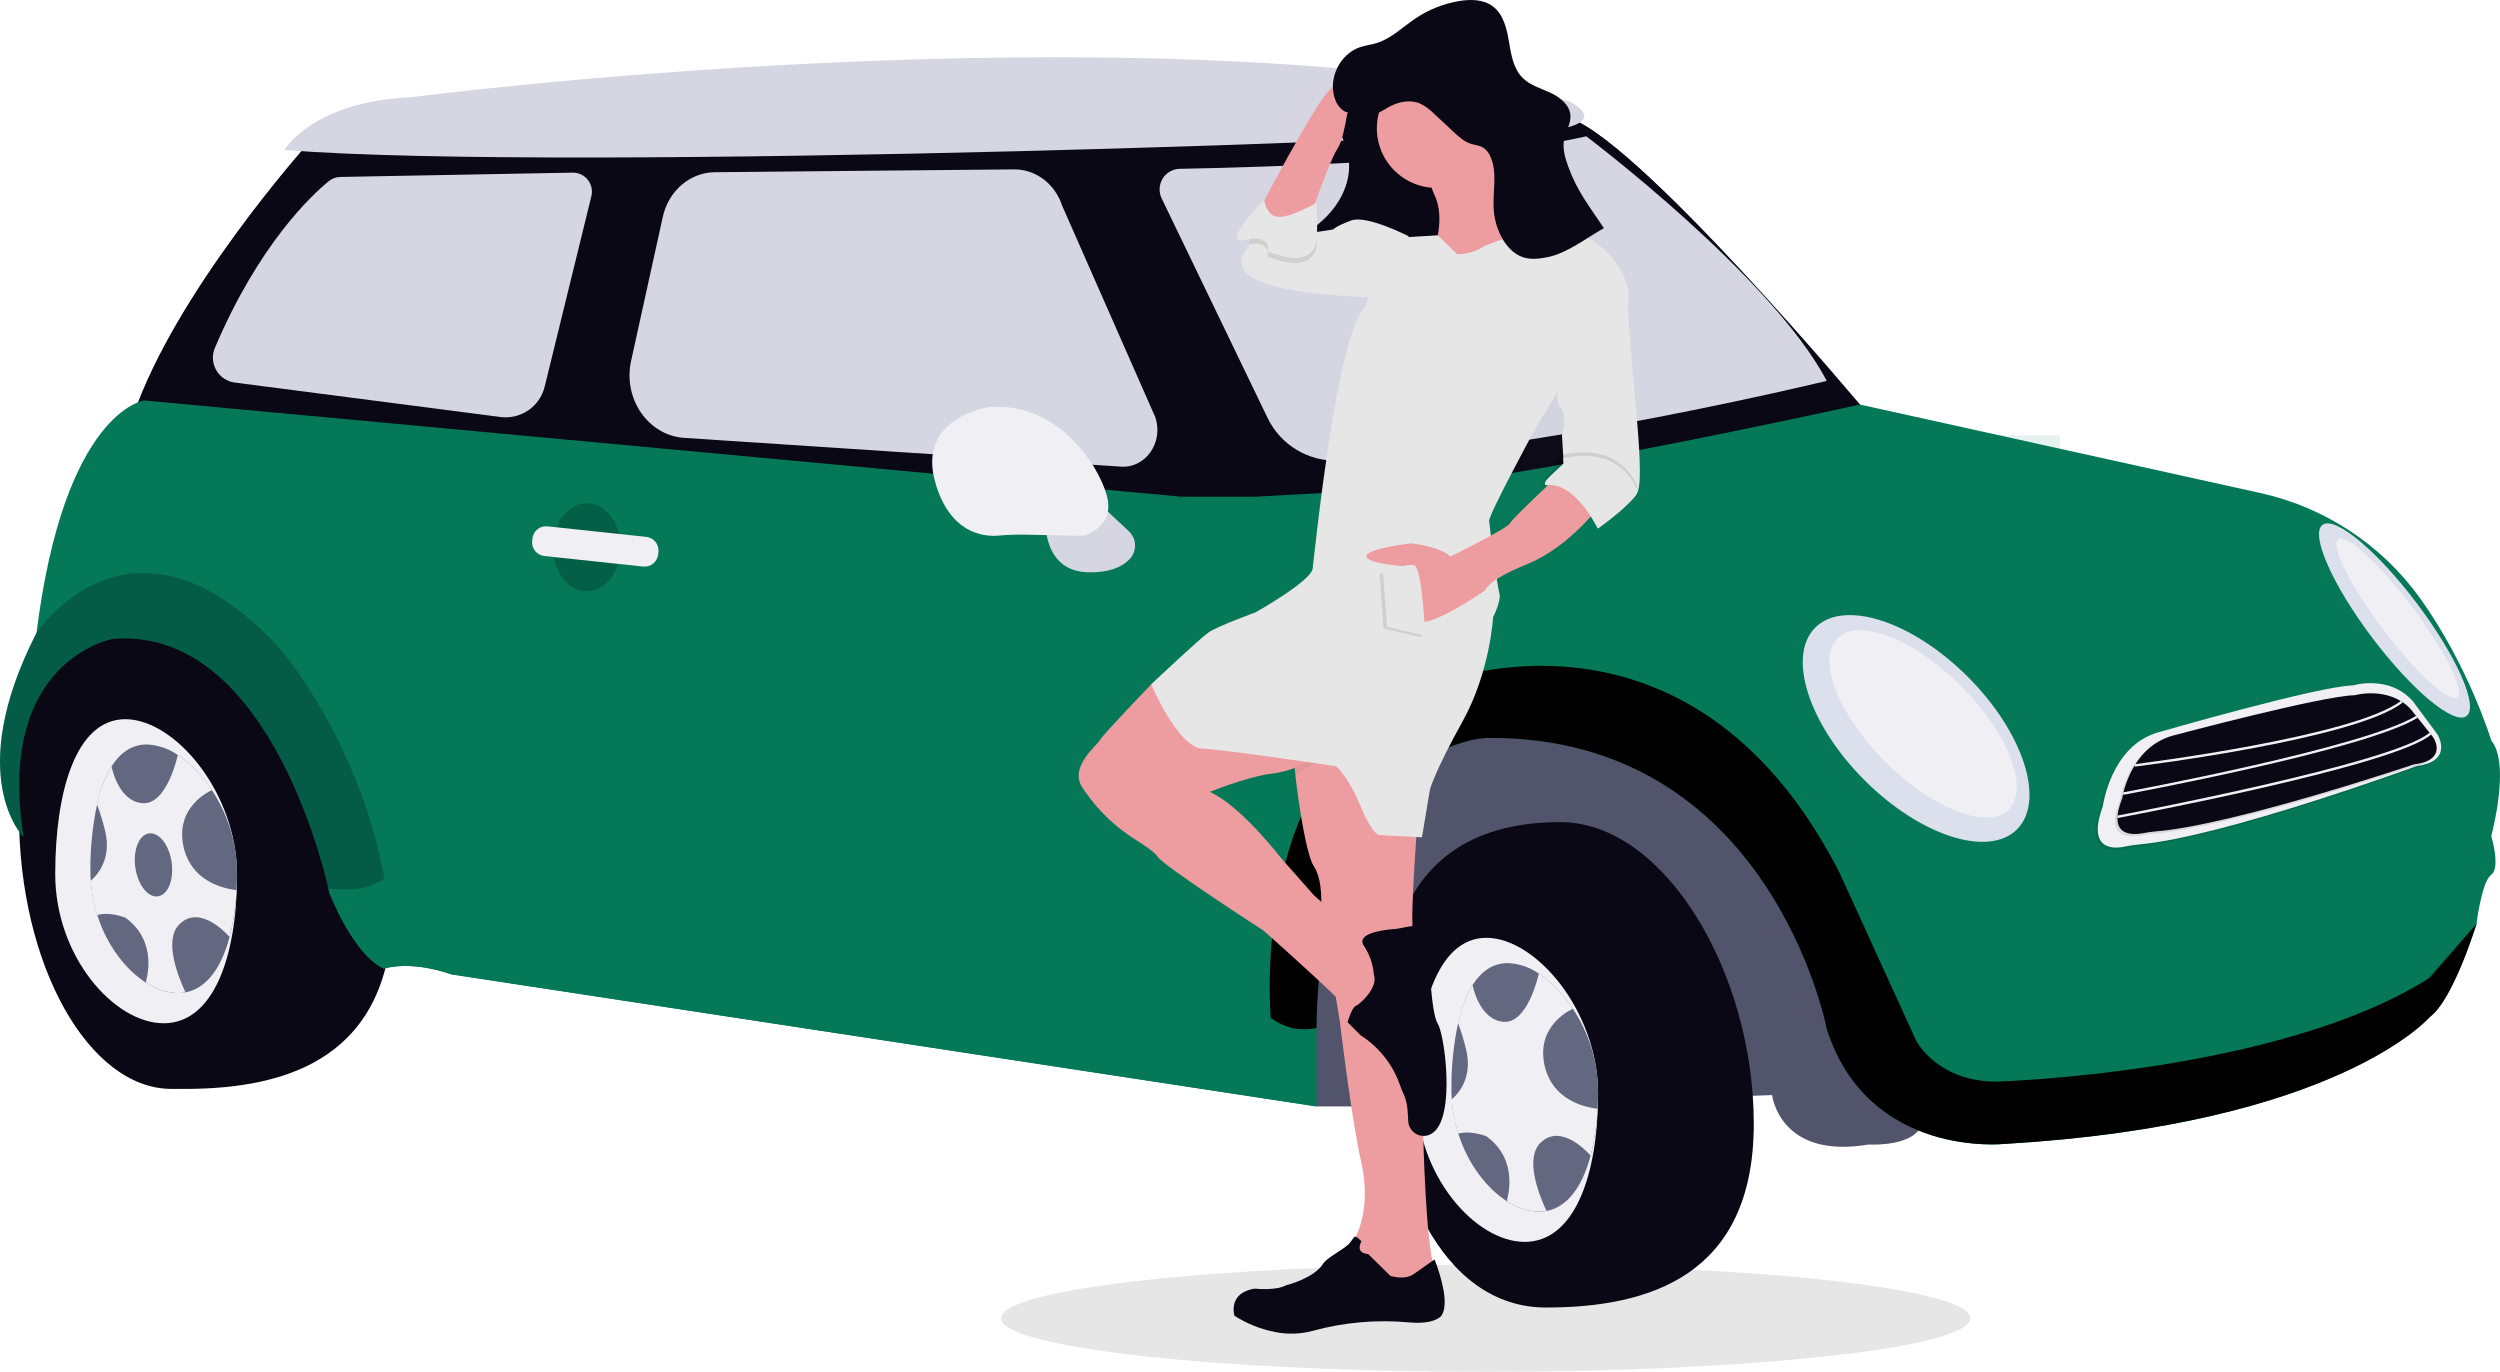
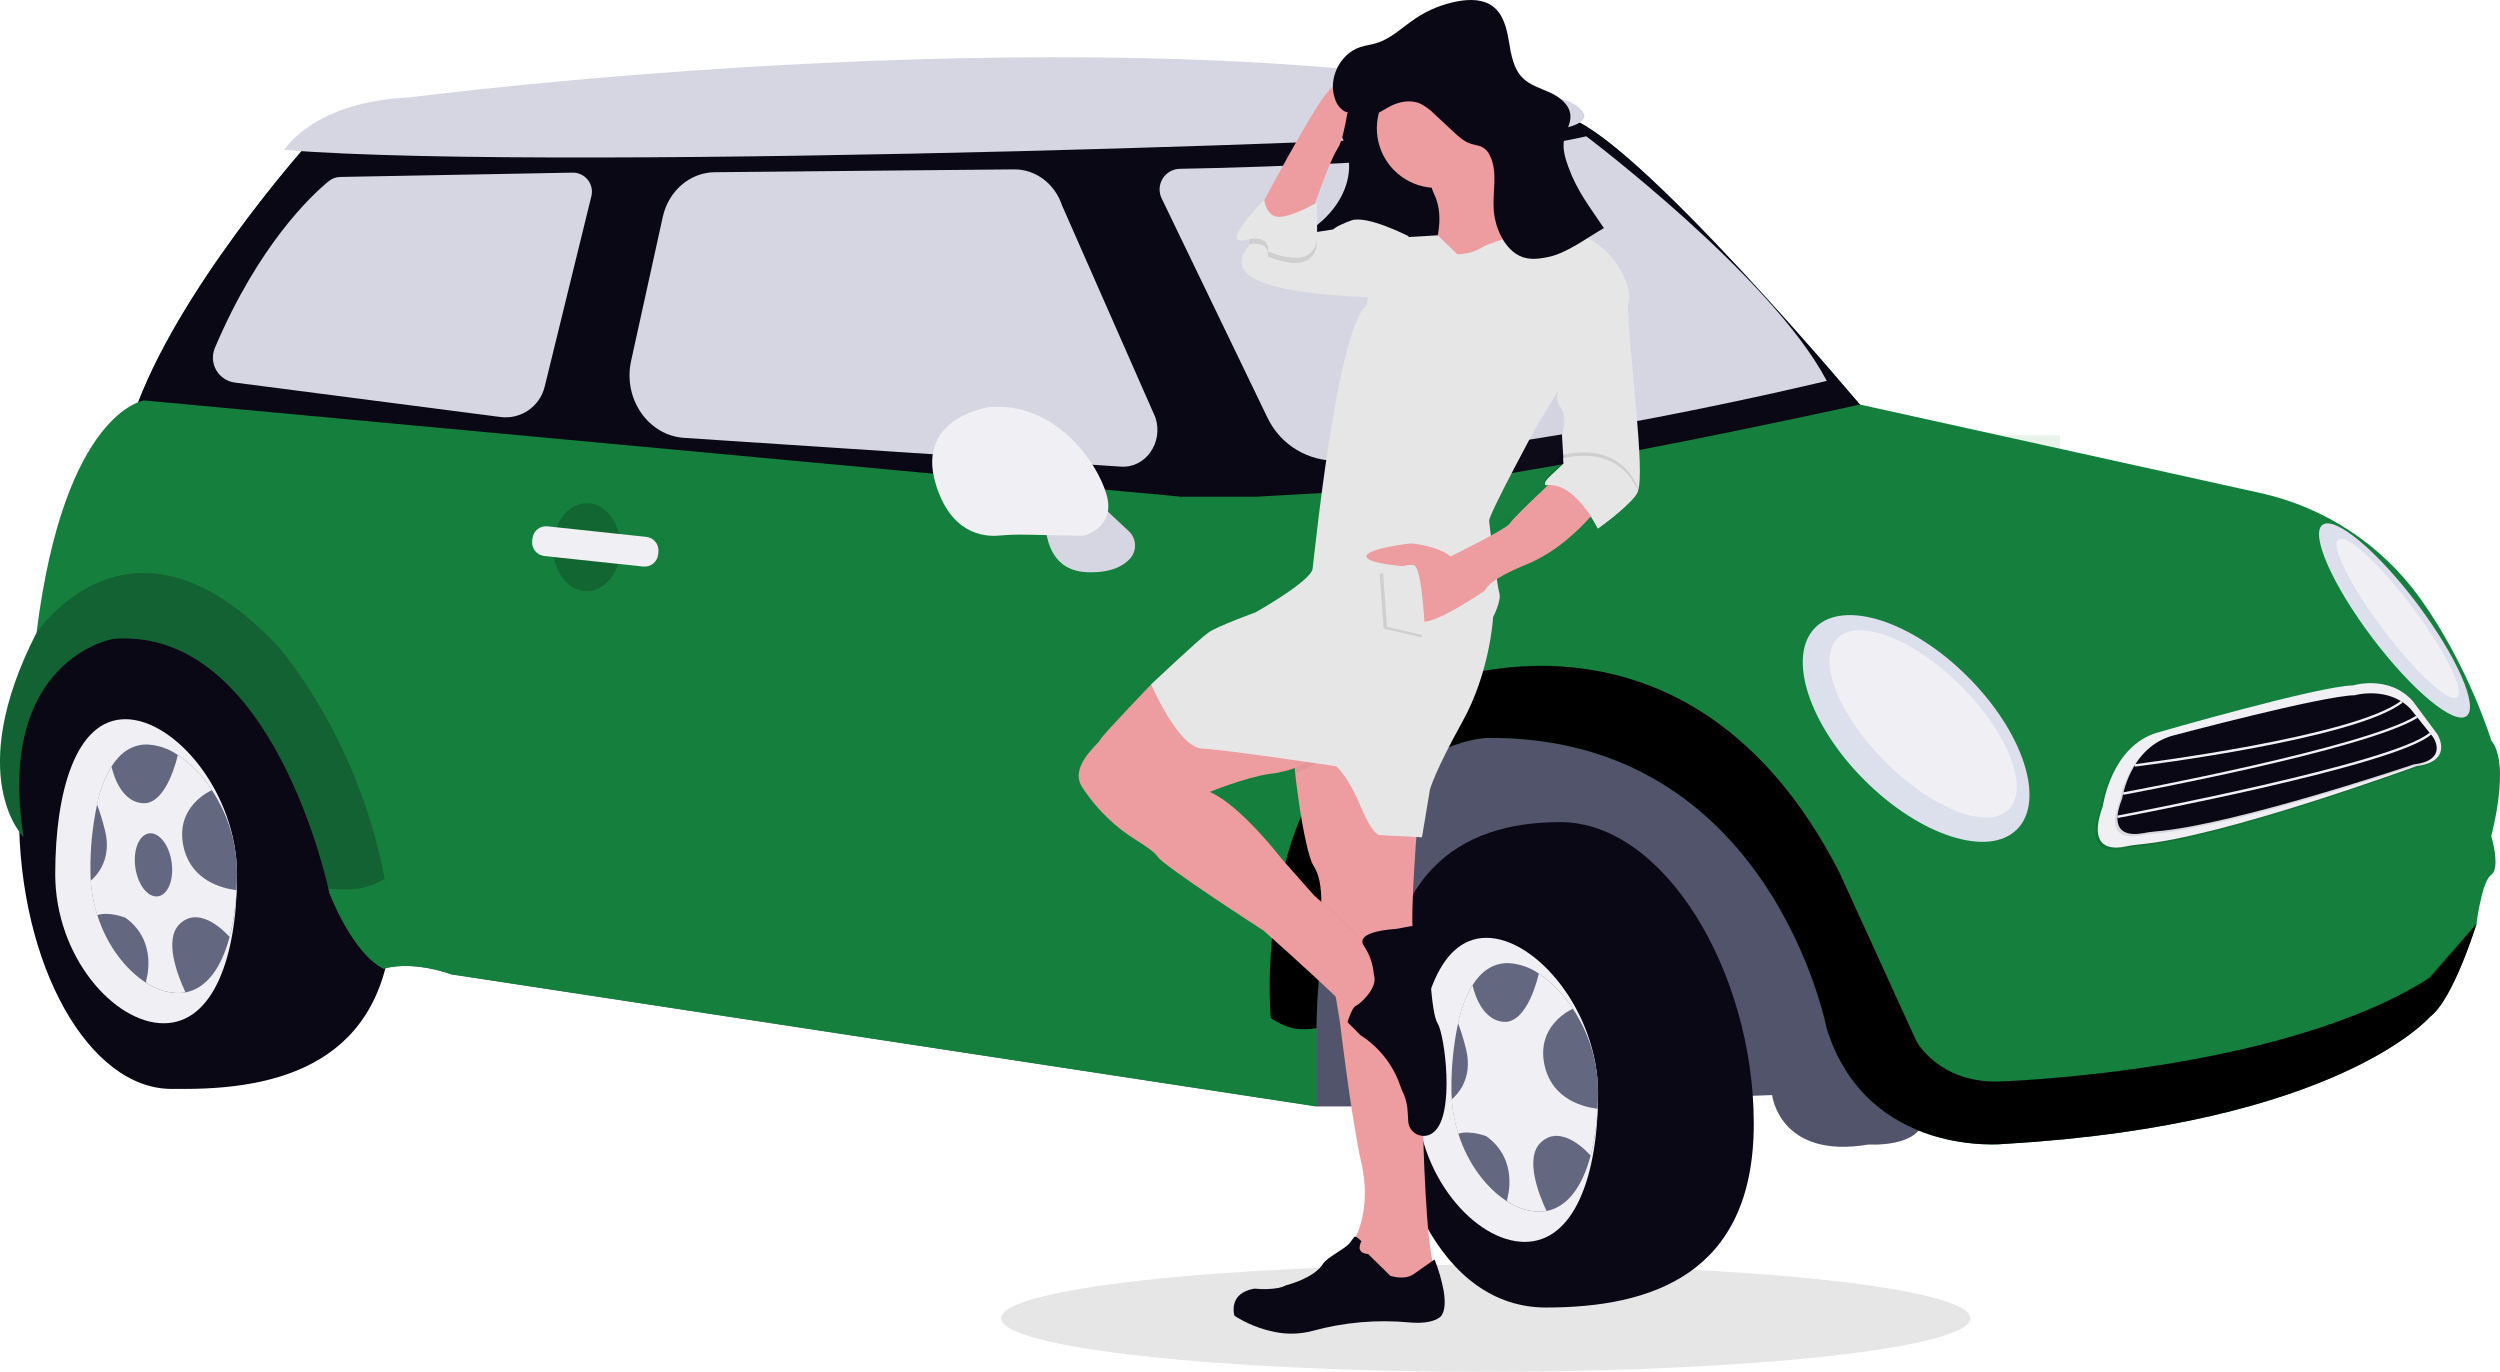
<svg xmlns="http://www.w3.org/2000/svg" width="960" height="526.782" viewBox="0 0 960 526.782">
  <defs>
    <linearGradient id="a" x1="1.208" y1="-3.42" x2="2.208" y2="-3.42" gradientUnits="objectBoundingBox">
      <stop offset="0" stop-color="gray" stop-opacity="0.251" />
      <stop offset="0.54" stop-color="gray" stop-opacity="0.122" />
      <stop offset="1" stop-color="gray" stop-opacity="0.102" />
    </linearGradient>
  </defs>
  <g transform="translate(-469.736 -463.079)">
    <ellipse cx="186.09" cy="20.583" rx="186.09" ry="20.583" transform="translate(854.164 948.694)" fill="#e6e6e6" style="isolation:isolate" />
-     <rect width="46.716" height="46.716" transform="translate(1105.612 644.26)" fill="#047857" opacity="0.1" style="isolation:isolate" />
-     <rect width="46.716" height="46.716" transform="translate(1105.612 741.105)" fill="#047857" opacity="0.1" style="isolation:isolate" />
-     <path d="M739.686,716.783v36.893q-23.44-1.548-46.716-4.982V716.783Z" transform="translate(412.642 121.156)" fill="#047857" opacity="0.1" style="isolation:isolate" />
-     <rect width="163.522" height="21.161" transform="translate(798.649 610.409)" fill="#047857" opacity="0.1" style="isolation:isolate" />
-     <rect width="163.522" height="21.161" transform="translate(798.649 674.667)" fill="#047857" opacity="0.1" style="isolation:isolate" />
-     <path d="M573.566,625.973v21.15H452.725q-7.882-6.018-15.547-12.341c-3.543-2.922-7.054-5.909-10.619-8.809Z" transform="translate(388.606 112.963)" fill="#047857" opacity="0.1" style="isolation:isolate" />
-     <path d="M565.947,684.973v21.161H553.192Q531.714,696.377,511,684.973Z" transform="translate(396.225 118.286)" fill="#047857" opacity="0.1" style="isolation:isolate" />
-     <rect width="30.406" height="30.406" transform="translate(571.862 691.751)" fill="#047857" opacity="0.1" style="isolation:isolate" />
-     <rect width="30.406" height="30.406" transform="translate(1230.355 630.262)" fill="#047857" opacity="0.1" style="isolation:isolate" />
-     <rect width="30.406" height="30.406" transform="translate(1230.355 705.281)" fill="#047857" opacity="0.1" style="isolation:isolate" />
-     <rect width="30.406" height="30.406" transform="translate(1346.464 705.281)" fill="#047857" opacity="0.1" style="isolation:isolate" />
-     <rect width="30.406" height="30.406" transform="translate(1230.355 780.299)" fill="#047857" opacity="0.1" style="isolation:isolate" />
-     <rect width="30.406" height="30.406" transform="translate(1346.464 780.299)" fill="#047857" opacity="0.1" style="isolation:isolate" />
-     <path d="M774.41,708.46V688.847h30.406v16.822Z" transform="translate(455.945 166.459)" fill="#047857" opacity="0.1" style="isolation:isolate" />
-     <path d="M139,615.163c.981.556,1.973,1.09,2.976,1.624v-.534h8.536v4.819l1.821.829v-5.647h8.536v9.256l1.821.7v-9.954h9.082v13.083l1.821.567v-14.74Z" transform="translate(362.662 111.987)" fill="#047857" opacity="0.1" style="isolation:isolate" />
-     <path d="M337.648,443.792s-8.874,24.476,9.452,26.7a4.437,4.437,0,0,0,5.146-.883s-1.286-.425-.1-2.8a11.846,11.846,0,0,0,.927-2.671,5.887,5.887,0,0,0-.382-3.718h0s-.818-7.86-11.458-13.977c0,0-1.908-2.747-2.573-2.867l.556,4.742s3.456-.534,5.647,1.341c0,0-5.451-1.483-5.6-.632,0,.174.4,2.5.4,2.5s6.018-.9,9.311,2.093c0,0-6.3-2.638-9.158-1.21l.861,3.467s6.312-1.265,10.183,2.006c0,0-6.683-2.518-9.954-1.254l1.3,3.271s6.182-1.09,9.387,1.624c0,0-8.013-2.18-9.038-.894a16.843,16.843,0,0,0,2.126,3.576s4.448-.709,6.171,1.09c0,0-5.506-.861-5.7-.294,0,0,2.813,3.38,5.146,4.361a13.344,13.344,0,0,1-5.647-3.87,7.381,7.381,0,0,0,.785,4.132s-2.366-1.09-1.461-4.961c0,0-2.093-2.715-2.1-3.271,0,0-1.428,3.685-1.09,6.269,0,0-1.744-2.7.72-7.13l-1.374-3.271s-2.18,4.764-2.028,7.1c0,0-1.352-3.042,1.744-7.948l-.872-3.4a27.178,27.178,0,0,0-2.584,6.541s-.643-3.085,2.377-7.566l-.316-2.333s-1.537,2.922-1.9,3.8-.632.85-.632.85a11.284,11.284,0,0,1,2.377-5.636S337.953,443.792,337.648,443.792Z" transform="translate(380.391 96.506)" fill="#047857" opacity="0.1" style="isolation:isolate" />
-     <path d="M922.97,673.842l10.979,11.589,17.411-30.679-1.57-3.445Z" transform="translate(469.349 163.072)" fill="#047857" />
+     <rect width="46.716" height="46.716" transform="translate(1105.612 644.26)" fill="#15803d" opacity="0.1" style="isolation:isolate" />
+     <rect width="46.716" height="46.716" transform="translate(1105.612 741.105)" fill="#15803d" opacity="0.1" style="isolation:isolate" />
+     <path d="M739.686,716.783v36.893q-23.44-1.548-46.716-4.982V716.783Z" transform="translate(412.642 121.156)" fill="#15803d" opacity="0.1" style="isolation:isolate" />
+     <rect width="163.522" height="21.161" transform="translate(798.649 610.409)" fill="#15803d" opacity="0.1" style="isolation:isolate" />
+     <rect width="163.522" height="21.161" transform="translate(798.649 674.667)" fill="#15803d" opacity="0.1" style="isolation:isolate" />
+     <path d="M573.566,625.973v21.15H452.725q-7.882-6.018-15.547-12.341c-3.543-2.922-7.054-5.909-10.619-8.809Z" transform="translate(388.606 112.963)" fill="#15803d" opacity="0.1" style="isolation:isolate" />
+     <path d="M565.947,684.973v21.161H553.192Q531.714,696.377,511,684.973Z" transform="translate(396.225 118.286)" fill="#15803d" opacity="0.1" style="isolation:isolate" />
+     <rect width="30.406" height="30.406" transform="translate(571.862 691.751)" fill="#15803d" opacity="0.1" style="isolation:isolate" />
+     <rect width="30.406" height="30.406" transform="translate(1230.355 630.262)" fill="#15803d" opacity="0.1" style="isolation:isolate" />
+     <rect width="30.406" height="30.406" transform="translate(1230.355 705.281)" fill="#15803d" opacity="0.1" style="isolation:isolate" />
+     <rect width="30.406" height="30.406" transform="translate(1346.464 705.281)" fill="#15803d" opacity="0.1" style="isolation:isolate" />
+     <rect width="30.406" height="30.406" transform="translate(1230.355 780.299)" fill="#15803d" opacity="0.1" style="isolation:isolate" />
+     <rect width="30.406" height="30.406" transform="translate(1346.464 780.299)" fill="#15803d" opacity="0.1" style="isolation:isolate" />
+     <path d="M774.41,708.46V688.847h30.406v16.822Z" transform="translate(455.945 166.459)" fill="#15803d" opacity="0.1" style="isolation:isolate" />
+     <path d="M139,615.163c.981.556,1.973,1.09,2.976,1.624v-.534h8.536v4.819l1.821.829v-5.647h8.536v9.256l1.821.7v-9.954h9.082v13.083l1.821.567v-14.74Z" transform="translate(362.662 111.987)" fill="#15803d" opacity="0.1" style="isolation:isolate" />
+     <path d="M337.648,443.792s-8.874,24.476,9.452,26.7a4.437,4.437,0,0,0,5.146-.883s-1.286-.425-.1-2.8a11.846,11.846,0,0,0,.927-2.671,5.887,5.887,0,0,0-.382-3.718h0s-.818-7.86-11.458-13.977c0,0-1.908-2.747-2.573-2.867l.556,4.742s3.456-.534,5.647,1.341c0,0-5.451-1.483-5.6-.632,0,.174.4,2.5.4,2.5s6.018-.9,9.311,2.093c0,0-6.3-2.638-9.158-1.21l.861,3.467s6.312-1.265,10.183,2.006c0,0-6.683-2.518-9.954-1.254l1.3,3.271s6.182-1.09,9.387,1.624c0,0-8.013-2.18-9.038-.894a16.843,16.843,0,0,0,2.126,3.576s4.448-.709,6.171,1.09c0,0-5.506-.861-5.7-.294,0,0,2.813,3.38,5.146,4.361a13.344,13.344,0,0,1-5.647-3.87,7.381,7.381,0,0,0,.785,4.132s-2.366-1.09-1.461-4.961c0,0-2.093-2.715-2.1-3.271,0,0-1.428,3.685-1.09,6.269,0,0-1.744-2.7.72-7.13l-1.374-3.271s-2.18,4.764-2.028,7.1c0,0-1.352-3.042,1.744-7.948l-.872-3.4a27.178,27.178,0,0,0-2.584,6.541s-.643-3.085,2.377-7.566l-.316-2.333s-1.537,2.922-1.9,3.8-.632.85-.632.85a11.284,11.284,0,0,1,2.377-5.636S337.953,443.792,337.648,443.792Z" transform="translate(380.391 96.506)" fill="#15803d" opacity="0.1" style="isolation:isolate" />
+     <path d="M922.97,673.842l10.979,11.589,17.411-30.679-1.57-3.445Z" transform="translate(469.349 163.072)" fill="#15803d" />
    <path d="M922.97,673.842l10.979,11.589,17.411-30.679-1.57-3.445Z" transform="translate(469.349 163.072)" opacity="0.2" style="isolation:isolate" />
    <path d="M259.824,703.518c0,58.218-39.869,70.57-79.826,70.57s-62.448-49.06-62.448-107.3S149.94,561.363,189.9,561.363,259.824,645.3,259.824,703.518Z" transform="translate(360.727 107.133)" fill="#090814" />
    <path d="M232.356,668.507c0,58.218-25.664,105.424-57.324,105.424s-58.578-47.207-58.578-105.424c0-8.046-1.243-15.874-.316-23.4,5.789-46.956,31.616-82.017,58.872-82.017C206.692,563.093,232.356,610.289,232.356,668.507Z" transform="translate(360.569 107.289)" fill="#090814" />
-     <path d="M222.949,425.4S172.7,481.74,156.74,528.7l433.908,47.9,232.435-47.9S731.025,418.387,706.146,414.125,222.949,425.4,222.949,425.4Z" transform="translate(364.263 93.782)" fill="#047857" />
+     <path d="M222.949,425.4S172.7,481.74,156.74,528.7l433.908,47.9,232.435-47.9S731.025,418.387,706.146,414.125,222.949,425.4,222.949,425.4Z" transform="translate(364.263 93.782)" fill="#15803d" />
    <path d="M222.949,425.4S172.7,481.74,156.74,528.7l433.908,47.9,232.435-47.9S731.025,418.387,706.146,414.125,222.949,425.4,222.949,425.4Z" transform="translate(364.263 93.782)" fill="#090814" style="isolation:isolate" />
-     <path d="M476.53,512.8l69.643,195.39V658.734l19.384-55.362,53.7-23.778,68.1,30.9,24.356,7.61,2.126-45.07-80.96-39.913L595.19,515.031l-86.269-7.523-23.8-4.252Z" transform="translate(429.07 149.715)" fill="#047857" />
-     <path d="M539.134,576.913l63.364,7.272c-2.878-25.3,15.906-25.3,15.906-25.3l-63.386-10.968H525.43" transform="translate(397.527 105.92)" fill="#047857" />
+     <path d="M476.53,512.8l69.643,195.39V658.734l19.384-55.362,53.7-23.778,68.1,30.9,24.356,7.61,2.126-45.07-80.96-39.913L595.19,515.031l-86.269-7.523-23.8-4.252Z" transform="translate(429.07 149.715)" fill="#15803d" />
+     <path d="M539.134,576.913l63.364,7.272c-2.878-25.3,15.906-25.3,15.906-25.3l-63.386-10.968H525.43" transform="translate(397.527 105.92)" fill="#15803d" />
    <path d="M574.066,775.784h44.917l130.074-4.361s2.813,24.8,37.068,18.97c0,0,18.861,1.21,20.889-9.038S764.059,676.4,764.059,676.4L702.734,630.61l-55.6-13.5-39.913,11.742-25.359,40.338L565.9,724.413Z" transform="translate(401.178 112.163)" fill="#636780" />
    <path d="M574.066,775.784h44.917l130.074-4.361s2.813,24.8,37.068,18.97c0,0,18.861,1.21,20.889-9.038S764.059,676.4,764.059,676.4L702.734,630.61l-55.6-13.5-39.913,11.742-25.359,40.338L565.9,724.413Z" transform="translate(401.178 112.163)" fill="#090814" opacity="0.2" style="isolation:isolate" />
    <path d="M229.17,437.046c-6.432,5.255-26.754,24.1-43.685,63.963a9.638,9.638,0,0,0,7.632,13.355l102.023,13.224A15.416,15.416,0,0,0,312.1,515.967L330.037,442.8a7.3,7.3,0,0,0-7.239-9.049l-89.147,1.657a7.228,7.228,0,0,0-4.481,1.635Z" transform="translate(366.786 95.62)" fill="#d6d6e3" />
    <path d="M364.189,433.694l114.888-1.09c8.275-.076,15.688,5.451,18.479,13.889l35.825,81.363c3.173,9.529-3.685,19.45-13.083,18.9L352.6,535.717c-13.911-.807-23.756-14.99-20.54-29.61l12.156-55.242C346.408,440.878,354.65,433.781,364.189,433.694Z" transform="translate(380.025 95.516)" fill="#d6d6e3" />
    <path d="M525.934,433.437c31.409-.567,114.648-2.944,156.054-12.483,0,0,71.061,53.53,92.353,93.912,0,0-110.767,26.961-187.267,30.614a28.989,28.989,0,0,1-27.441-16.353l-40.676-84.3a7.915,7.915,0,0,1,6.977-11.393Z" transform="translate(396.87 94.465)" fill="#d6d6e3" />
-     <path d="M614.063,755.042v30.047L281.916,734.382c-16.277-5.636-25.991-2.18-25.991-2.18-11.992-5.854-20.714-28.695-20.965-29.436h0l6.269-18.152L190.316,600.4l-67.735,2.813c10.651-85.157,41.319-89.224,41.319-89.224L561.83,550.93Z" transform="translate(361.181 102.859)" fill="#047857" />
+     <path d="M614.063,755.042v30.047L281.916,734.382c-16.277-5.636-25.991-2.18-25.991-2.18-11.992-5.854-20.714-28.695-20.965-29.436h0l6.269-18.152L190.316,600.4l-67.735,2.813c10.651-85.157,41.319-89.224,41.319-89.224L561.83,550.93Z" transform="translate(361.181 102.859)" fill="#15803d" />
    <path d="M510.424,571.7c-2.606,2.856-7.37,5.451-16.157,5.211-13.464-.327-16.015-11.818-16.353-18.675a32.1,32.1,0,0,1,.142-5.037l17.64-5.4,3.609,3.369,10.651,9.976A7.533,7.533,0,0,1,510.424,571.7Z" transform="translate(393.236 105.91)" fill="#d6d6e3" />
    <path d="M458.115,510.555s-28.171,3.772-20.66,29.24c5.691,19.3,18.392,20.594,24.214,20.1a96.445,96.445,0,0,1,10.194-.371l22.273.447s12.581-2.933,9.06-15.612S483.474,508.44,458.115,510.555Z" transform="translate(391.513 108.858)" fill="#f0f0f4" />
    <ellipse cx="12.995" cy="16.909" rx="12.995" ry="16.909" transform="translate(682.061 656.286)" opacity="0.2" style="isolation:isolate" />
    <rect width="11.458" height="48.646" rx="5.25" transform="translate(673.533 676.03) rotate(-83.91)" fill="#f0f0f4" />
-     <path d="M118.747,676.143s-23.331-23.015,5-78.42c0,0,36.315-54.936,92.669,5.168,0,0,32.4,36.152,41.8,93.912l-22.077.469S214.981,594.91,153,600.067C153,600.067,107.922,608.058,118.747,676.143Z" transform="translate(360.02 108.343)" fill="#047857" />
+     <path d="M118.747,676.143s-23.331-23.015,5-78.42c0,0,36.315-54.936,92.669,5.168,0,0,32.4,36.152,41.8,93.912l-22.077.469S214.981,594.91,153,600.067C153,600.067,107.922,608.058,118.747,676.143Z" transform="translate(360.02 108.343)" fill="#15803d" />
    <path d="M118.747,676.143s-23.331-23.015,5-78.42c0,0,36.315-54.936,92.669,5.168,0,0,32.4,36.152,41.8,93.912l-22.077.469S214.981,594.91,153,600.067C153,600.067,107.922,608.058,118.747,676.143Z" transform="translate(360.02 108.343)" fill="#090814" opacity="0.25" style="isolation:isolate" />
    <path d="M604.763,739.458V769.5L272.616,718.8c-16.277-5.636-25.991-2.18-25.991-2.18-11.992-5.854-20.714-28.695-20.965-29.436h0l22.077-.469,63.865,8.918L543.721,728.97s41.167,4.7,43.511,6.541S604.763,739.458,604.763,739.458Z" transform="translate(370.481 118.443)" fill="none" />
-     <path d="M604.763,739.458V769.5L272.616,718.8c-16.277-5.636-25.991-2.18-25.991-2.18-11.992-5.854-20.714-28.695-20.965-29.436h0l22.077-.469,63.865,8.918L543.721,728.97s41.167,4.7,43.511,6.541S604.763,739.458,604.763,739.458Z" transform="translate(370.481 118.443)" fill="#047857" />
+     <path d="M604.763,739.458V769.5L272.616,718.8c-16.277-5.636-25.991-2.18-25.991-2.18-11.992-5.854-20.714-28.695-20.965-29.436h0l22.077-.469,63.865,8.918L543.721,728.97s41.167,4.7,43.511,6.541S604.763,739.458,604.763,739.458Z" transform="translate(370.481 118.443)" fill="#15803d" />
    <path d="M1007.794,633.723s-110.821,56.354-247.48,50.717c0,0-30.722,1.515-32.859-1.3s7.926,11.84,7.926,11.84,3.794-3.968,7.555-3.968,20.954,1.276,20.954,1.276,196.458-8.318,246.706-52.93Z" transform="translate(415.727 113.662)" fill="none" />
-     <path d="M1026.675,682.139c.829,3.085,2.758,11.611-.305,13.911-1.167.872-2.18,3.02-2.965,5.571a86.714,86.714,0,0,0-2.66,13.213L988.8,750.518l-54,21.139-129.137,8.918L727.714,653.794l-175.144-103,47.817-2.649c47.828-2.66,183.593-32.707,183.593-32.707l153.58,33.928a102.917,102.917,0,0,1,61.6,40.567c18.7,26.165,27.256,54.511,27.256,54.511,2.311,2.769,3.205,7.3,3.336,12.276.174,8.1-1.679,17.324-2.693,21.728-.381,1.646-.643,2.627-.643,2.627S1026.5,681.442,1026.675,682.139Z" transform="translate(399.975 102.989)" fill="#047857" />
-     <path d="M557.334,742.683s-9.387-100.431,61.052-127.7c0,0,99.079-41.81,157.308,71.824l29.578,64.8s8.449,15.961,31.464,15.492c0,0,108.466-3.271,165.714-39.913l17.9-20.66s-8.918,29.109-17.847,35.683c0,0-35.214,41.33-163.413,48.842,0,0-52.429,5.636-68.237-44.143,0,0-21.445-112.7-130.391-111.759,0,0-64.007,1.265-65.577,111.453Z" transform="translate(400.368 111.293)" fill="#047857" />
+     <path d="M1026.675,682.139c.829,3.085,2.758,11.611-.305,13.911-1.167.872-2.18,3.02-2.965,5.571a86.714,86.714,0,0,0-2.66,13.213L988.8,750.518l-54,21.139-129.137,8.918L727.714,653.794l-175.144-103,47.817-2.649c47.828-2.66,183.593-32.707,183.593-32.707l153.58,33.928a102.917,102.917,0,0,1,61.6,40.567c18.7,26.165,27.256,54.511,27.256,54.511,2.311,2.769,3.205,7.3,3.336,12.276.174,8.1-1.679,17.324-2.693,21.728-.381,1.646-.643,2.627-.643,2.627S1026.5,681.442,1026.675,682.139Z" transform="translate(399.975 102.989)" fill="#15803d" />
+     <path d="M557.334,742.683s-9.387-100.431,61.052-127.7c0,0,99.079-41.81,157.308,71.824l29.578,64.8s8.449,15.961,31.464,15.492c0,0,108.466-3.271,165.714-39.913l17.9-20.66s-8.918,29.109-17.847,35.683c0,0-35.214,41.33-163.413,48.842,0,0-52.429,5.636-68.237-44.143,0,0-21.445-112.7-130.391-111.759,0,0-64.007,1.265-65.577,111.453Z" transform="translate(400.368 111.293)" fill="#15803d" />
    <path d="M557.334,742.683s-9.387-100.431,61.052-127.7c0,0,99.079-41.81,157.308,71.824l29.578,64.8s8.449,15.961,31.464,15.492c0,0,108.466-3.271,165.714-39.913l17.9-20.66s-8.918,29.109-17.847,35.683c0,0-35.214,41.33-163.413,48.842,0,0-52.429,5.636-68.237-44.143,0,0-21.445-112.7-130.391-111.759,0,0-64.007,1.265-65.577,111.453a25.176,25.176,0,0,1-9.178,0A25.806,25.806,0,0,1,557.334,742.683Z" transform="translate(400.368 111.293)" style="isolation:isolate" />
    <path d="M623.768,640.546l-.916.153c0-.109-1.951-11.7-8.384-20.91-13.486-19.308-17.891-32.4-18.392-41.145a22.521,22.521,0,0,1,1.09-8.962c2.1-5.9,7.74-10.259,15.394-12.418h0l1.635.273c-7.359,2.071-14.173,6.868-16.19,12.461a22,22,0,0,0-1.09,8.842c.545,8.558,4.96,21.4,18.228,40.425C621.794,628.64,623.757,640.426,623.768,640.546Z" transform="translate(403.894 106.763)" opacity="0.2" style="isolation:isolate" />
    <ellipse cx="10.815" cy="45.942" rx="10.815" ry="45.942" transform="matrix(0.799, -0.602, 0.602, 0.799, 1352.924, 671.146)" fill="#dce0ed" />
    <ellipse cx="7.021" cy="37.94" rx="7.021" ry="37.94" transform="matrix(0.799, -0.602, 0.602, 0.799, 1362.018, 674.417)" fill="#f0f0f4" />
    <path d="M849.7,661.531s3.053-23.015,21.139-28.182c0,0,61.51-17.792,74.9-18.054,0,0,13.846-4.241,23,6.083l9.387,12.679s6.541,10.335-7.98,12.211c0,0-74.342,27.256-106.58,30.09a45.462,45.462,0,0,0-5.451.829C853.41,678.168,843.522,678.451,849.7,661.531Z" transform="translate(426.605 111.921)" opacity="0.1" style="isolation:isolate" />
    <path d="M850.574,660.671s3.053-23.015,21.128-28.182c0,0,61.51-17.792,74.9-18.054,0,0,13.846-4.252,23,6.083L979,633.2s6.541,10.324-7.991,12.211c0,0-74.331,27.256-106.569,30.09a45.282,45.282,0,0,0-5.451.829C854.27,677.308,844.381,677.592,850.574,660.671Z" transform="translate(426.683 111.843)" fill="#f0f0f4" />
    <path d="M856.5,658.307s2.845-19.679,19.624-24.094c0,0,57.193-15.263,69.632-15.448,0,0,12.875-3.63,21.39,5.2l8.722,10.848s6.105,8.842-7.424,10.444c0,0-69.109,23.331-99.079,25.74a46.092,46.092,0,0,0-5.026.709C859.947,672.48,850.756,672.763,856.5,658.307Z" transform="translate(427.231 112.245)" opacity="0.1" style="isolation:isolate" />
    <path d="M857.372,657.427S860.207,637.8,877,633.333c0,0,57.193-15.263,69.632-15.448,0,0,12.875-3.641,21.39,5.2l8.722,10.9s6.105,8.831-7.424,10.444c0,0-69.12,23.331-99.09,25.74a45.667,45.667,0,0,0-5,.709C860.806,671.666,851.616,671.905,857.372,657.427Z" transform="translate(427.309 112.166)" fill="#090814" />
    <path d="M861.66,645.067l-.12-.938c.84-.1,84.372-10.477,102.35-24.356l.578.741C946.283,634.524,865.1,644.62,861.66,645.067Z" transform="translate(427.851 112.403)" fill="#f0f0f4" />
    <path d="M857.634,655.406l-.164-.927c.916-.164,92.811-17.182,112.631-29.436l.5.8C950.629,638.192,858.56,655.232,857.634,655.406Z" transform="translate(427.484 112.879)" fill="#f0f0f4" />
    <path d="M855.644,663.776l-.174-.916c1.09-.207,106.842-20.169,119.924-31.867l.621.7C962.791,643.564,860.005,662.959,855.644,663.776Z" transform="translate(427.303 113.415)" fill="#f0f0f4" />
-     <path d="M987.33,667.684c-2.954-.207-5.32-5.277-5.32-11.48s2.464-11.491,5.451-11.491a3.467,3.467,0,0,1,2.5,1.232C990.2,654.046,988.344,663.269,987.33,667.684Z" transform="translate(438.72 114.653)" fill="#047857" />
+     <path d="M987.33,667.684c-2.954-.207-5.32-5.277-5.32-11.48s2.464-11.491,5.451-11.491a3.467,3.467,0,0,1,2.5,1.232C990.2,654.046,988.344,663.269,987.33,667.684Z" transform="translate(438.72 114.653)" fill="#15803d" />
    <path d="M198.988,686.051c0,31.616-9.158,56.975-28.182,56.975s-41.636-25.653-41.636-57.291,7.9-59.472,26.928-59.472S198.988,654.413,198.988,686.051Z" transform="translate(361.775 112.989)" fill="#f0f0f4" />
    <path d="M197.859,684.016q0,3.6-.2,7.065a89.4,89.4,0,0,1-2.66,18.01c-3.085,11.644-8.722,19.733-16.942,21.27a16.046,16.046,0,0,1-2.933.262,23.036,23.036,0,0,1-12.167-3.947c-7.839-4.993-15.067-14.315-18.741-25.969a55.211,55.211,0,0,1-2.518-13.2c-.087-1.221-.131-2.464-.131-3.707a116.239,116.239,0,0,1,2.562-25.631,47.185,47.185,0,0,1,5.538-14.565c3.358-5.287,7.817-8.438,13.53-8.438a22.393,22.393,0,0,1,11.916,4.023,46.432,46.432,0,0,1,13.083,13.53,57.9,57.9,0,0,1,9.659,31.3Z" transform="translate(362.893 113.792)" fill="#636780" />
    <path d="M197.634,690.792A89.4,89.4,0,0,1,195,708.759c-.393-.447-11.164-12.9-19.253-4.906-5.942,5.854-.938,19.188,2.311,26.165a16.03,16.03,0,0,1-2.933.262,23.037,23.037,0,0,1-12.167-3.947v-.894s4.786-14.914-7.98-24.1c0,0-6.2-2.464-10.815-.981a55.208,55.208,0,0,1-2.518-13.2c1.09-.861,8.558-7.261,5.506-19.319a87.82,87.82,0,0,0-3.074-10.019,47.183,47.183,0,0,1,5.593-14.543s2.453,13.312,11.84,14.107,13.486-18.01,13.606-18.534a46.432,46.432,0,0,1,13.083,13.53S173.2,658.609,177.574,675.2C180.779,686.955,191.638,690.018,197.634,690.792Z" transform="translate(362.9 114.124)" fill="#f0f0f4" />
    <ellipse cx="7.042" cy="12.209" rx="7.042" ry="12.209" transform="translate(519.992 784.086) rotate(-8.049)" fill="#636780" />
    <path d="M552.57,547.863" transform="translate(399.975 105.915)" />
    <path d="M209.86,428.71s10.9-18.534,48.21-20.191c0,0,272.665-35.607,444.811,1.406,0,0,14.7,6.541-1.254,10.379S319.111,437.41,209.86,428.71Z" transform="translate(369.055 91.952)" fill="#d6d6e3" />
-     <path d="M246.944,682.5a30.41,30.41,0,0,1-9.817,3.718,43.767,43.767,0,0,1-11.737,0,11.174,11.174,0,0,0,.621,2.18c.425,1.09,23.985-.839,23.985-.839l-2.268-.469Z" transform="translate(370.456 118.063)" fill="#047857" />
+     <path d="M246.944,682.5a30.41,30.41,0,0,1-9.817,3.718,43.767,43.767,0,0,1-11.737,0,11.174,11.174,0,0,0,.621,2.18c.425,1.09,23.985-.839,23.985-.839l-2.268-.469Z" transform="translate(370.456 118.063)" fill="#15803d" />
    <path d="M739.209,778.339c0,58.218-39.869,70.57-79.826,70.57s-62.448-49.06-62.448-107.3,28.012-79.1,67.969-79.1S739.209,720.122,739.209,778.339Z" transform="translate(403.978 116.258)" fill="#090814" />
    <path d="M678.373,763.051c0,31.616-9.158,56.975-28.182,56.975s-41.636-25.653-41.636-57.291,7.9-59.472,26.928-59.472S678.373,731.413,678.373,763.051Z" transform="translate(405.026 119.936)" fill="#f0f0f4" />
    <path d="M677.244,761.016q0,3.6-.2,7.065a89.4,89.4,0,0,1-2.66,18.011c-3.085,11.643-8.722,19.733-16.942,21.27a16.042,16.042,0,0,1-2.933.262,23.036,23.036,0,0,1-12.167-3.947c-7.839-4.993-15.067-14.315-18.741-25.969a55.207,55.207,0,0,1-2.518-13.2c-.087-1.221-.131-2.464-.131-3.707a116.234,116.234,0,0,1,2.562-25.631,47.181,47.181,0,0,1,5.538-14.565c3.358-5.288,7.817-8.438,13.53-8.438a22.393,22.393,0,0,1,11.916,4.023,46.432,46.432,0,0,1,13.083,13.53,57.9,57.9,0,0,1,9.659,31.3Z" transform="translate(406.144 120.739)" fill="#636780" />
    <path d="M677.019,767.792a89.409,89.409,0,0,1-2.638,17.967c-.392-.447-11.164-12.9-19.253-4.906-5.942,5.854-.938,19.188,2.311,26.165a16.042,16.042,0,0,1-2.933.262,23.037,23.037,0,0,1-12.167-3.947v-.894s4.786-14.914-7.98-24.1c0,0-6.2-2.464-10.815-.981a55.207,55.207,0,0,1-2.518-13.2c1.09-.861,8.558-7.261,5.506-19.319a87.829,87.829,0,0,0-3.075-10.019,47.181,47.181,0,0,1,5.593-14.544s2.453,13.312,11.84,14.107,13.486-18.01,13.606-18.534a46.432,46.432,0,0,1,13.083,13.53s-14.99,6.236-10.619,22.829C660.164,763.955,671.022,767.018,677.019,767.792Z" transform="translate(406.151 121.071)" fill="#f0f0f4" />
    <ellipse cx="28.062" cy="54.784" rx="28.062" ry="54.784" transform="translate(1146.946 723.917) rotate(-45)" fill="#dce0ed" />
    <ellipse cx="20.572" cy="46.487" rx="20.572" ry="46.487" transform="translate(1160.8 722.727) rotate(-45)" fill="#f0f0f4" />
    <g transform="translate(1043.844 607.019)" opacity="0.1">
      <path d="M644.552,556.792c-.447.818-3.652,2.736-7.555,4.851-.36-2.845-.621-4.993-.676-5.658-.229-2.431,4.961-13.323,4.961-13.323s9.932-13.323,9.7-15.328,3.838-7.762,3.838-7.762l9.005-14.6a6.542,6.542,0,0,0,.927,6.836c2.715,3.554.447,10.662.447,10.662l.556,8.962v.894c-.316.316-1.766,1.7-4.971,4.59-2.955,2.66-2.431,3.478-2.093,3.7-.676,1.2.153,1.406.153,1.406a4.764,4.764,0,0,0,.785-.065l-.719.665C653.415,547.765,645.359,555.342,644.552,556.792Z" transform="translate(-636.313 -504.973)" fill="url(#a)" />
    </g>
    <path d="M591.327,401.321c-2.693,2.813.371,6.759-1.723,9.812-1.188,1.712-3.8,2.791-5.288,4.361-2.889,3.14-.709,7.152.687,10.728,5.1,13.017-2.551,27.855-18.534,35.977a33.481,33.481,0,0,0,21.968,1.8c7.152-1.908,18.34,6.5,19.779,1.446,1.09-3.587,11.455-.941,13.3-4.375,2.867-5.353-5.342-27.9-2.747-33.311,2.028-4.241-.185-8.82-2.769-12.919a102.544,102.544,0,0,0-11.044-14.413c-2.508-2.737-2.508-3.816-6.541-3.085A19.308,19.308,0,0,0,591.327,401.321Z" transform="translate(401.229 92.315)" fill="#090814" />
    <path d="M613.154,663.021s-3.271,39.989-1.864,45.342,3.838,77.689,3.838,77.689.981,42.17,4.263,51.022S597.2,843.41,596.331,843.3s-7.206-18.032-7.206-18.032,6.225-10.9,2.289-28.346-8.3-54.511-8.3-54.511l-7.239-43.663s.981-10.27-2.835-16.059-8.722-43.7-7.632-46.978,27.059-10.488,27.059-10.488l11.186,14.642Z" transform="translate(401.12 112.895)" fill="#ed9da0" />
    <path d="M16.743,81.288A57,57,0,0,0,23.57,63.234c.862-5.047.74-10.441-1.581-15.162a11.744,11.744,0,0,1-.875-2.351A22.879,22.879,0,1,1,43.832,32.173c3.43,4.782,8.862,11.848,13.938,16.267,2.768,2.39,5.452,3.994,7.631,3.994,8.8.007-25.076,33.882-25.076,33.882Z" transform="translate(998.411 489.447)" fill="#ed9da0" />
    <path d="M544.525,838.886a45.117,45.117,0,0,0,15.623,6.258,31.617,31.617,0,0,0,14.26-.4,103.791,103.791,0,0,1,37.471-3.271c9.616.818,12.069-2.508,12.069-2.508,1.6-2.18,1.548-5.974.9-9.812a65,65,0,0,0-3.467-11.894s-4.361,3.063-7.98,5.625-9.005.665-9.005.665l-8.523-8.355c-5.244-.382-2.574-4.891-2.574-4.891-2.3-2.464-2.769-1.646-2.769-1.646l-1.57,2.115c-1.679,2.333-8.887,5.691-10.381,8.144-3.434,5.625-14.173,8.264-14.173,8.264a11.45,11.45,0,0,1-2.889,1.025,32.985,32.985,0,0,1-9.191.273,12.2,12.2,0,0,0-4.6,1.57C542.759,833.086,544.525,838.886,544.525,838.886Z" transform="translate(399.222 129.433)" fill="#090814" />
    <path d="M575.207,691.332a11.482,11.482,0,0,1-.087,1.548l5.549,33.612c.992.948,1.951,1.853,2.856,2.736a73.048,73.048,0,0,1,7.751,8.177c3.271,5.08,14.86,2.464,14.642,1.973s-4.971-24.421-4.971-24.421l-3.761-9.67s-3.925,2.453-7.784-1.635c-2.431-2.584-7.871-7.632-11.567-11.011l-2.606-2.377C575.229,690.656,575.218,691.038,575.207,691.332Z" transform="translate(402.01 118.763)" opacity="0.03" style="isolation:isolate" />
    <path d="M565.773,643.439v.676c.076.719.153,1.483.24,2.268.807-.294,1.6-.611,2.388-.959l1.09-.5a57.392,57.392,0,0,0,10.15-6.28l-9.507-4.088-2.813-1.21a4.3,4.3,0,0,0-1.875,1.635,43.567,43.567,0,0,0,.327,8.46Z" transform="translate(401.13 113.627)" opacity="0.05" style="isolation:isolate" />
    <path d="M490.991,653.533c.262.392.512.785.785,1.177a66.679,66.679,0,0,0,20.158,19.264c3.521,2.18,7.021,4.633,8.068,6.269,2.289,3.6,40.643,28.346,40.643,28.346s17.847,15.808,28.629,26.242l1.374,1.33.665.654c.8.774,1.516,1.5,2.18,2.18.959.97,1.755,1.821,2.366,2.529.229.262.436.5.61.72a8.382,8.382,0,0,1,.567.763c3.271,5.08,14.86,2.453,14.642,1.962s-4.993-24.4-4.993-24.4l-3.772-9.67a5.876,5.876,0,0,1-4.95.327,7.633,7.633,0,0,1-2.824-1.973c-2.431-2.573-7.882-7.632-11.578-11-2.18-2.006-3.75-3.423-3.75-3.423l-12.3-13.922s-15.732-20.485-27.528-25.566c0,0,13.29-5.451,22.775-6.89A41.43,41.43,0,0,0,573.3,645.9l1.09-.512a57.905,57.905,0,0,0,10.15-6.28l-9.474-4.077-49.976-21.488c-.305,0-3.205.2-5.331.338l-2.257.153s-18.632,19.341-19.624,21.314S485.91,645.629,490.991,653.533Z" transform="translate(394.299 111.841)" fill="#ed9da0" />
    <path d="M584.33,736.03l4.971,4.993A37.188,37.188,0,0,1,604.346,759.8a40.178,40.178,0,0,0,1.777,4.361,19.513,19.513,0,0,1,1.3,6.127c.12,1.275.174,2.529.218,3.619a5.887,5.887,0,0,0,1.483,3.783l.065.065a5.876,5.876,0,0,0,8.035.687c.174-.142.273-.24.273-.24,8.188-6.716,4.176-37.373,1.472-41.636s-3.194-26.165-4.186-33.1c-.458-3.271-2.18-4.274-4.426-4.361s-5.2.883-7.762,1.167h-.414c-5.091.4-14.849,1.908-11.436,6.629a22.9,22.9,0,0,1,3.718,10.9c1.81,4.993-5.451,11.393-6.956,11.993S584.33,736.03,584.33,736.03Z" transform="translate(402.841 119.56)" fill="#090814" />
    <path d="M611.259,456.885s-16.124-8.319-22.131-6.1-6.89,3.434-6.89,3.434l-6.225.981v-6.661s-22.306,1.646-24.552.741a.533.533,0,0,1-.142-.087c-1.09-1.09.654,8.635-.981,10.706s-8.722,9.245,4.481,14.565,43.151,5.865,43.151,5.865l8.526-16.822Z" transform="translate(399.47 96.954)" fill="#e6e6e6" />
    <path d="M515.19,628.39s10.259,24.257,19.624,24.7,51.349,6.77,51.349,6.77,4.361,3.271,9.4,15.263S603,686.281,603,686.281l16.168.872,3.064-18.348s1.744-6.781,12.45-26.013,11.8-40.2,11.8-40.2,3.271-6.345,2.409-9.18-3.718-25.359-3.936-27.757,17.923-35.792,17.923-35.792l8.722-14.38a6.541,6.541,0,0,0,.9,6.727c2.617,3.5.425,10.488.425,10.488l.534,8.82.12,2.115s-1.308,1.308-4.884,4.59-1.886,3.707-1.886,3.707c11.153-1.526,19.886,16.615,19.886,16.615s9.4-6.541,14.173-12.243a7.556,7.556,0,0,0,1.21-2.1c2.9-7.272-3.391-52.745-3.827-71.758,2.4-5.015-3.9-20.935-17.764-26.471S644.1,459.429,642.8,460.3a18.228,18.228,0,0,1-10.074,2.922l-7.523-7.25-22.2,1.352-5.168,25.566c-11.371,9.387-20,96.311-20.656,101.119s-21.928,16.755-21.928,16.755-14.413,5.244-17.923,7.632S515.19,628.39,515.19,628.39Z" transform="translate(396.603 97.463)" fill="#e6e6e6" />
    <path d="M553.27,450.906l2.944,9.507,9.289-.654,8.3-8.853s.545-1.592,1.4-3.957c2.093-5.854,6.051-16.484,8.231-19.755,3.053-4.579,5.026-23.592,5.026-23.592s-3.358-7.632-12.941,7.632c-7.206,11.513-16.179,28.171-20.158,35.694C554.066,449.423,553.27,450.906,553.27,450.906Z" transform="translate(400.038 92.728)" fill="#ed9da0" />
    <path d="M591,571.514c0,2.333,9.812,3.423,14.445,3.816l2.377.164c-1.09,2.464,4.7,21.259,4.7,21.259a10.883,10.883,0,0,0,1.461-.185c7.632-1.537,22.688-12.058,22.688-12.058s.327-3.609,15.9-9.932c11.458-4.677,20.038-13.421,24.039-17.76a26.755,26.755,0,0,1,2.453-2.573l-13.824-14.271s-2.235,2.071-5.179,4.852c-5.386,5.091-13.159,12.538-13.944,13.977-1.2,2.18-22.829,12.756-22.829,12.756-4.808-4.154-15.187-5.026-15.187-5.026S591,568.45,591,571.514Z" transform="translate(403.442 105.203)" fill="#ed9da0" />
    <path d="M468.09,810.134l-1.09-.251Z" transform="translate(392.255 129.555)" opacity="0.1" style="isolation:isolate" />
    <path d="M468.689,810.253l-.589-.12Z" transform="translate(392.354 129.578)" opacity="0.1" style="isolation:isolate" />
    <path d="M454.33,804.523Z" transform="translate(391.112 129.072)" opacity="0.1" style="isolation:isolate" />
    <path d="M454.35,804.533Z" transform="translate(391.114 129.073)" opacity="0.1" style="isolation:isolate" />
    <path d="M468.1,810.133Z" transform="translate(392.354 129.578)" opacity="0.1" style="isolation:isolate" />
    <path d="M654.314,543.577c11.153-1.526,19.886,16.615,19.886,16.615s9.4-6.541,14.173-12.243a7.629,7.629,0,0,0,1.21-2.115c-2.595-6.236-9.758-16.626-28.651-12.668l.12,2.115s-1.308,1.308-4.884,4.579S654.314,543.577,654.314,543.577Z" transform="translate(409.117 104.51)" opacity="0.1" style="isolation:isolate" />
    <path d="M654.314,544.777c11.153-1.526,19.886,16.615,19.886,16.615s9.4-6.541,14.173-12.243a7.549,7.549,0,0,0,1.21-2.1c-2.595-6.236-9.758-16.637-28.651-12.679l.12,2.115s-1.308,1.308-4.884,4.59S654.314,544.777,654.314,544.777Z" transform="translate(409.117 104.619)" fill="#e6e6e6" />
    <path d="M550.661,450.323l.611-.709c2.18-2.529,4.143-4.481,4.143-4.481a10.184,10.184,0,0,0,1.886,4.7,4.775,4.775,0,0,0,4.121,1.832,26.164,26.164,0,0,0,8.155-2.409c3.271-1.461,6.051-3.031,6.051-3.031v2.627l.055,2.617v6.007s2.289,15.95-18.9,7.435c0,0,1.319-5.854-6.738-4.742Z" transform="translate(399.747 96.647)" opacity="0.1" style="isolation:isolate" />
    <path d="M576.053,444.424l.109,5.244v6.007s2.289,15.95-18.9,7.435c0,0,1.537-6.781-8.722-4.361s7.337-15.416,7.337-15.416.741,6.792,6.007,6.541S576.053,444.424,576.053,444.424Z" transform="translate(399.321 96.484)" fill="#e6e6e6" />
    <path d="M611.937,599.712c-.218-.327-1.09-26.438-4.481-27.092s-11.8,2.835-11.8,2.835l1.526,20.867Z" transform="translate(403.863 108.142)" opacity="0.1" style="isolation:isolate" />
    <path d="M613.137,599.113c-.218-.327-1.09-26.438-4.481-27.1s-11.8,2.845-11.8,2.845l1.526,20.867Z" transform="translate(403.971 108.086)" fill="#e6e6e6" />
    <path d="M594.682,417.948c-3.183-2.18-7.871-.447-11.229-2.377a8.384,8.384,0,0,1-3.38-4.437c-2.933-7.741,1.69-17.444,9.539-20.071,2.05-.687,4.23-.927,6.3-1.559,5.636-1.723,9.986-6.094,14.871-9.4a42.966,42.966,0,0,1,16.757-6.738c4.448-.763,9.376-.709,13.006,1.973,4.088,3.031,5.4,8.482,6.236,13.508s1.69,10.455,5.3,14.042c2.889,2.856,7.01,3.979,10.7,5.7s7.381,4.677,7.632,8.722c.185,3.173-1.81,6.051-2.431,9.169-.7,3.521.382,7.13,1.6,10.5,3.414,9.439,8.122,15.205,13.674,23.568-6.692,3.748-14.11,9.65-21.633,11.145-3.1.621-6.356,1.025-9.354.055-3.794-1.21-6.629-4.481-8.46-8.024a26.687,26.687,0,0,1-2.856-10.117c-.534-7.032,1.668-14.576-1.45-20.9a7.217,7.217,0,0,0-2.737-3.151c-1.374-.807-3.042-.9-4.557-1.385-2.617-.818-4.721-2.747-6.727-4.623l-7.217-6.716a20.322,20.322,0,0,0-5.615-4.132c-3.838-1.624-8.362-.7-11.992,1.341-3.194,1.788-6.879,4.47-10.106,2.747" transform="translate(402.376 90.134)" fill="#090814" />
  </g>
</svg>
